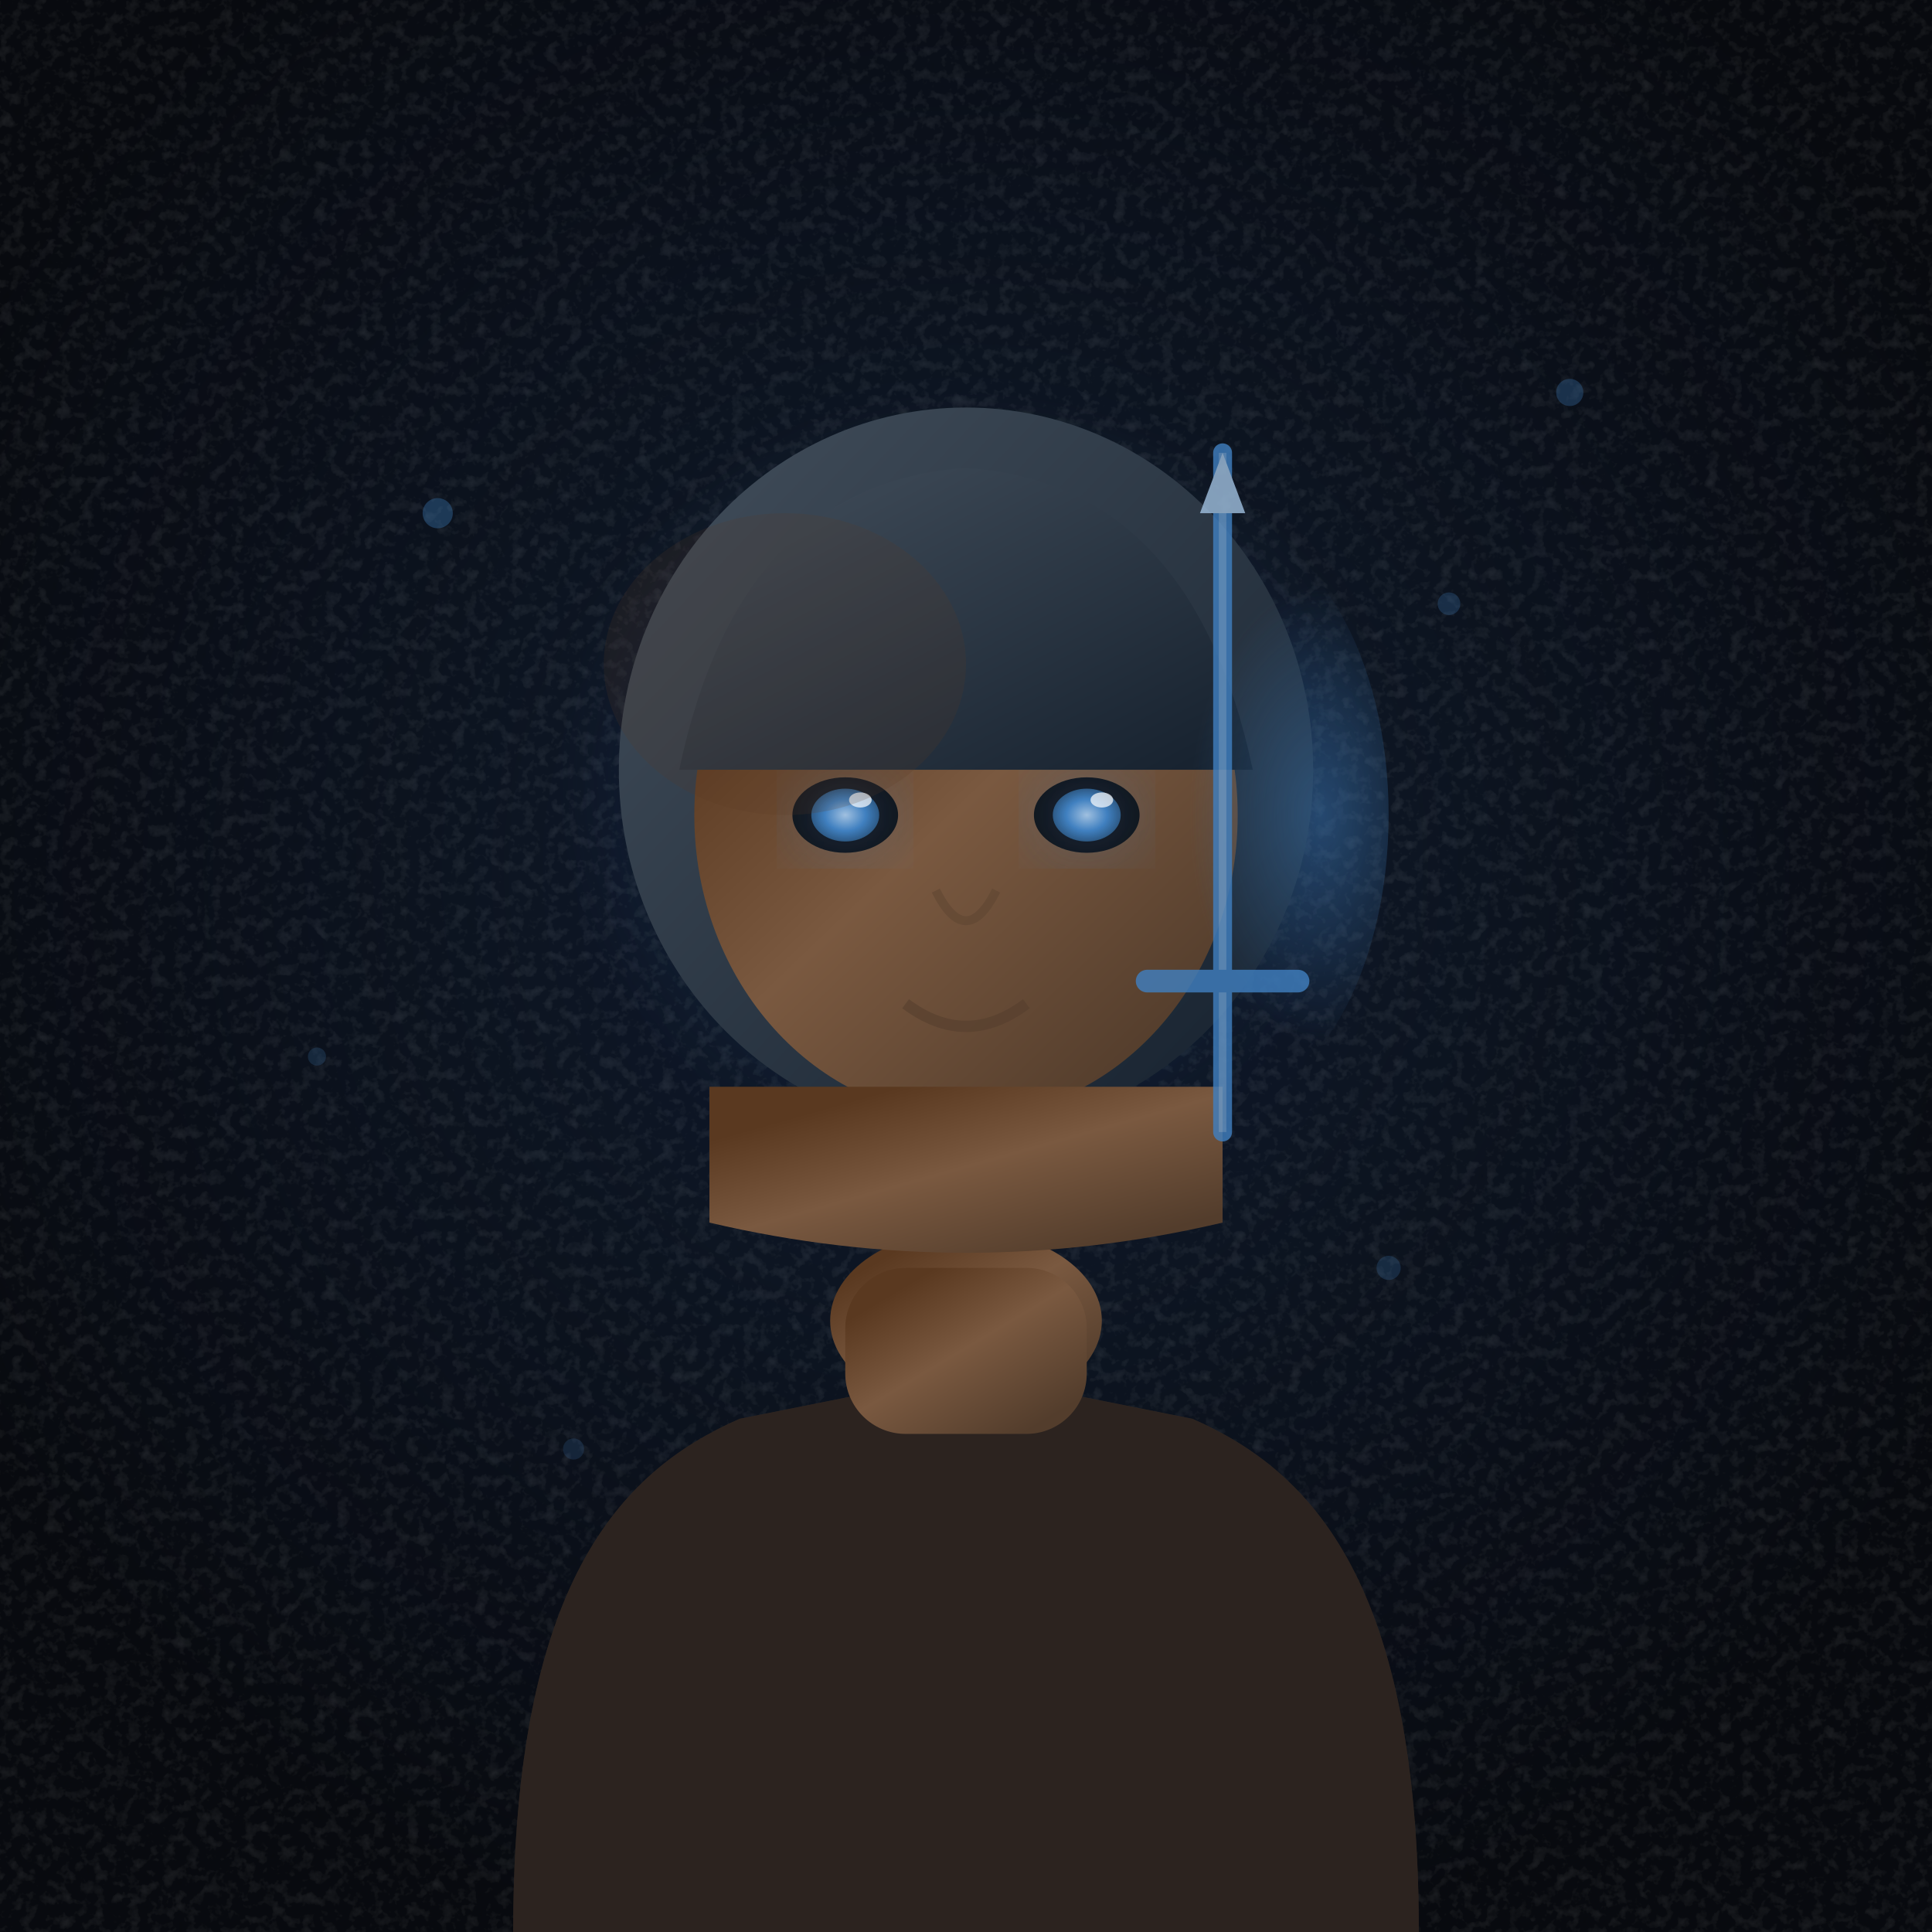
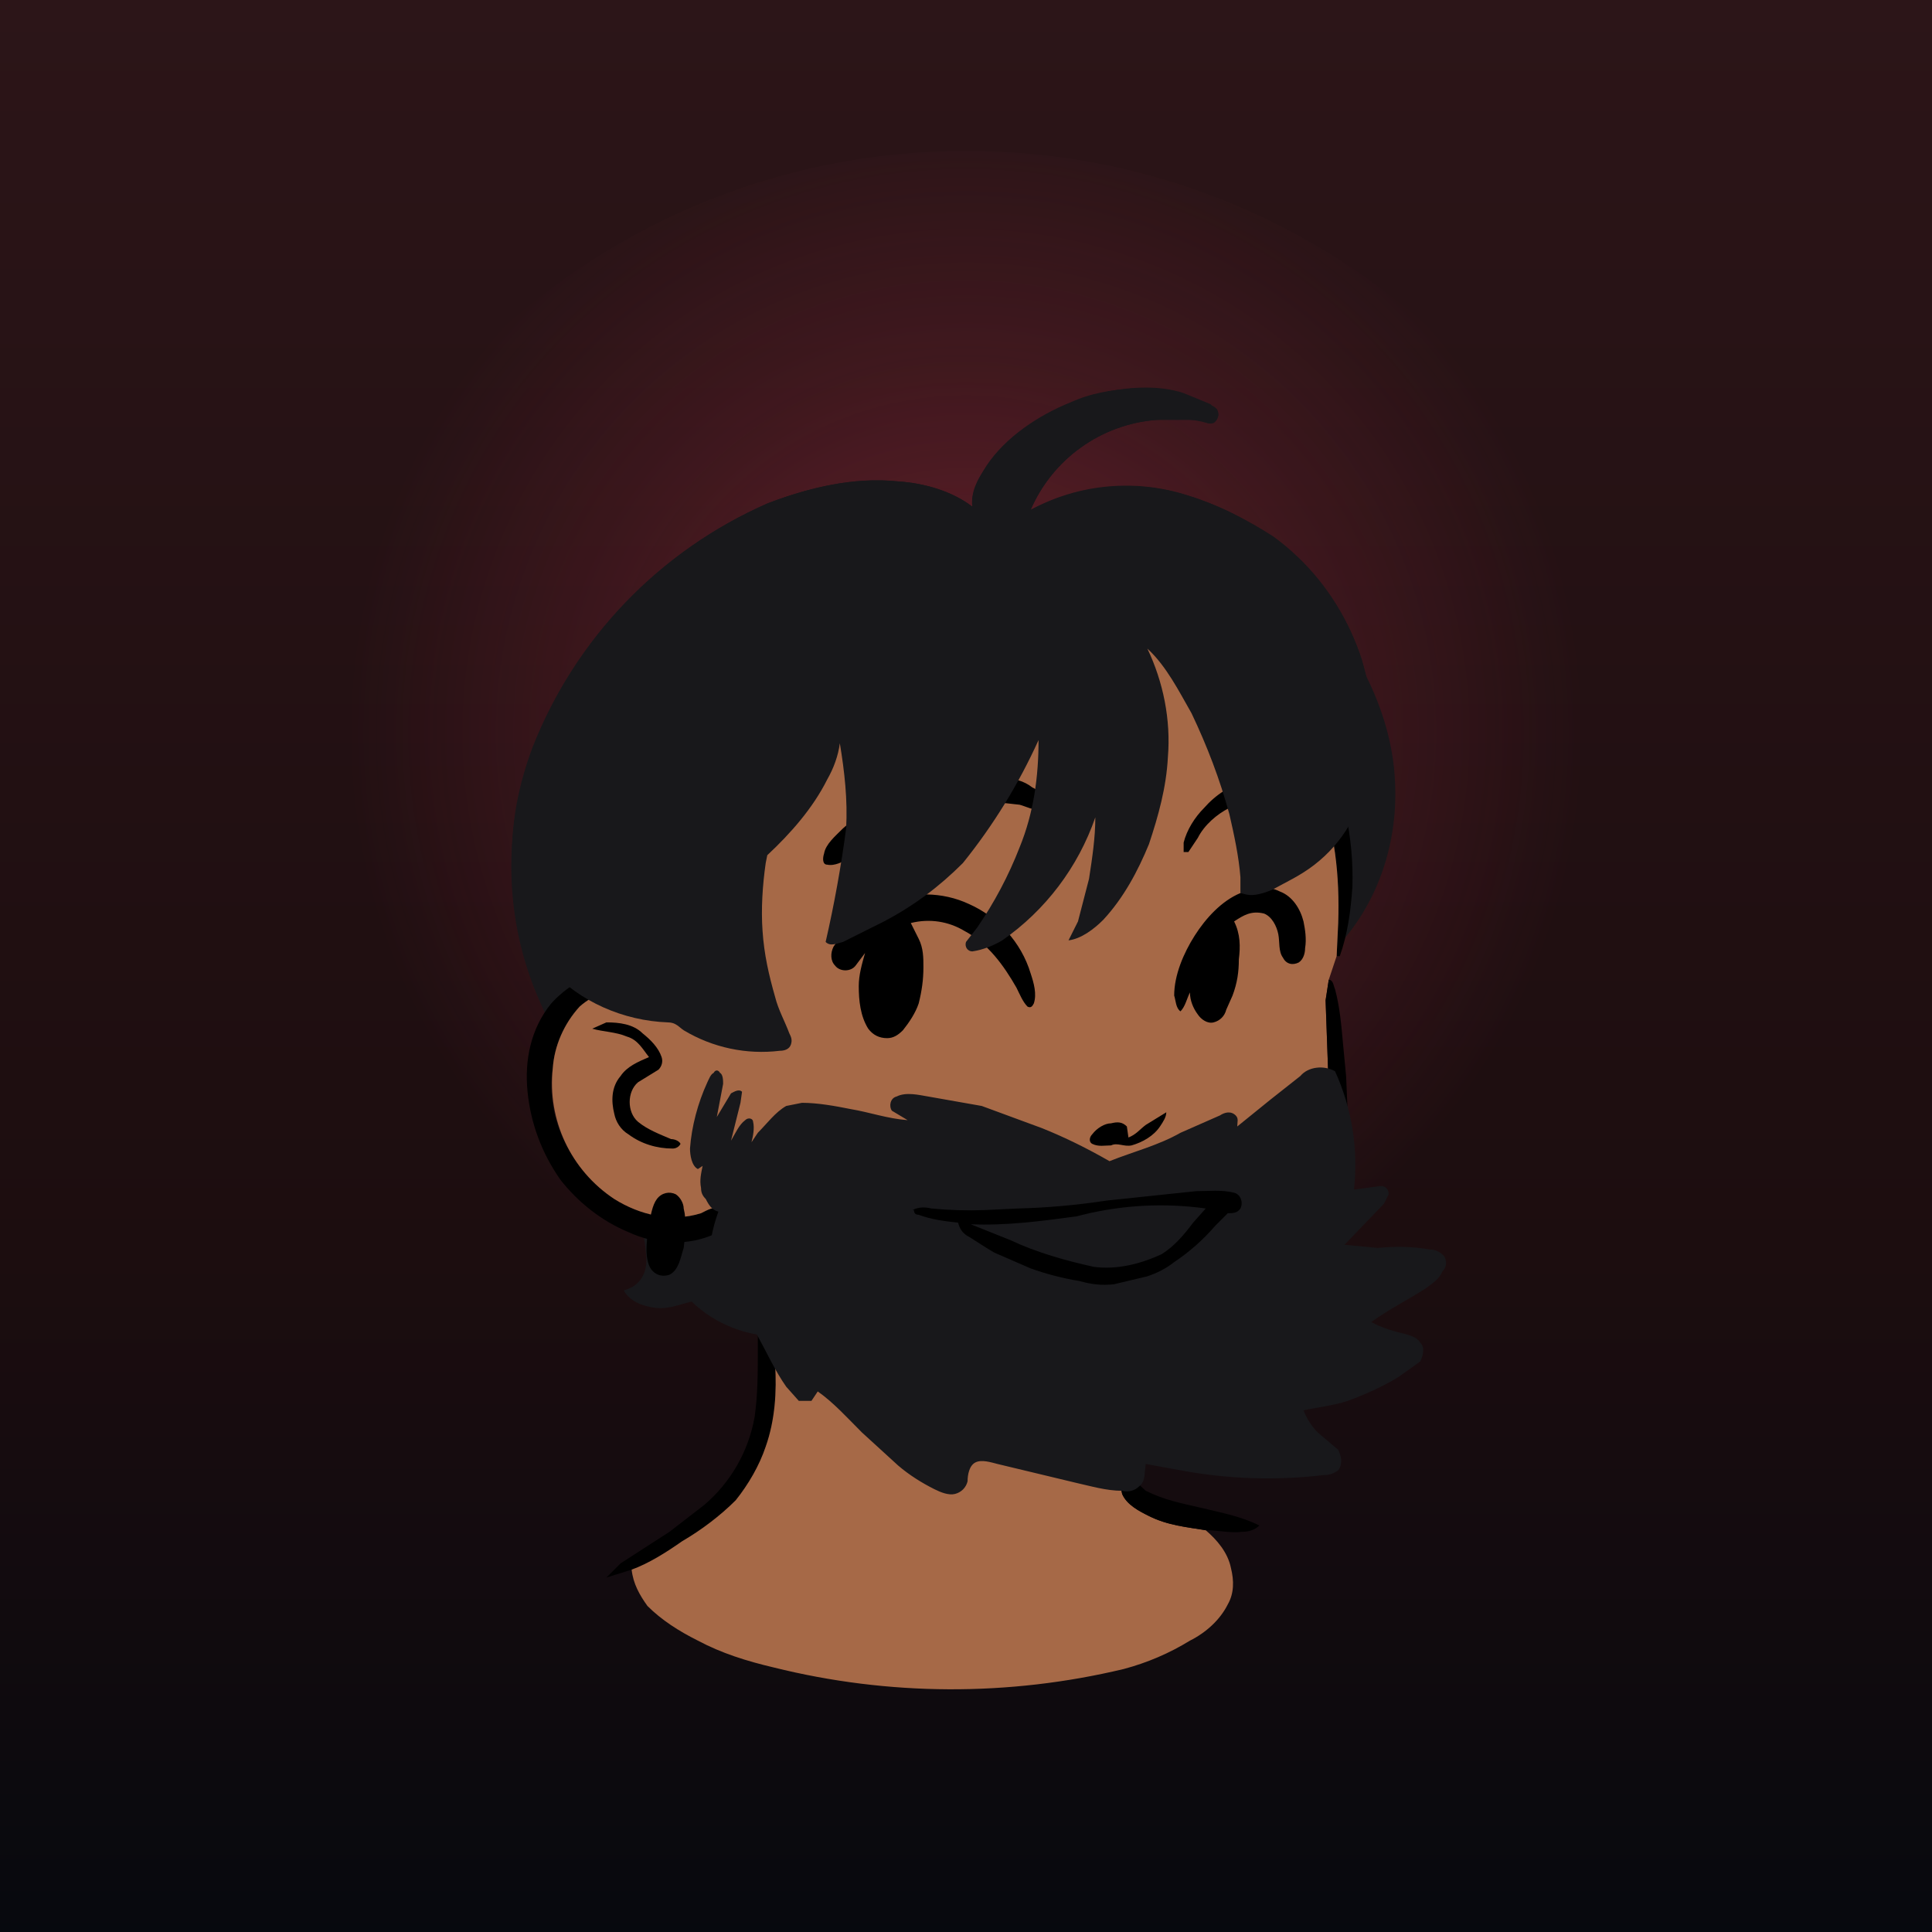
<svg xmlns="http://www.w3.org/2000/svg" viewBox="0 0 256 256" width="256" height="256">
  <defs>
-     <radialGradient id="bg-vanguard" cx="50%" cy="45%" r="58%">
-       <stop offset="0%" stop-color="rgb(15,28,48)" />
-       <stop offset="60%" stop-color="rgb(10,17,28)" />
+     <linearGradient id="bg-vanguard" x1="0%" y1="0%" x2="0%" y2="100%">
+       <stop offset="0%" stop-color="#2c1518" />
+       <stop offset="65%" stop-color="#1c0d0f" />
      <stop offset="100%" stop-color="#07090e" />
+     </linearGradient>
+     <radialGradient id="glow-vanguard" cx="50%" cy="42%" r="44%">
+       <stop offset="0%" stop-color="#f43f5e" stop-opacity="0.34" />
+       <stop offset="60%" stop-color="#f43f5e" stop-opacity="0.119" />
+       <stop offset="100%" stop-color="#f43f5e" stop-opacity="0" />
    </radialGradient>
-     <radialGradient id="ambi-vanguard" cx="50%" cy="44%" r="38%">
-       <stop offset="0%" stop-color="#4080c0" stop-opacity="0.28" />
-       <stop offset="100%" stop-color="#4080c0" stop-opacity="0" />
-     </radialGradient>
-     <linearGradient id="skin-vanguard" x1="20%" y1="15%" x2="85%" y2="90%">
-       <stop offset="0%" stop-color="#5a3920" />
-       <stop offset="45%" stop-color="#7a5940" />
-       <stop offset="100%" stop-color="rgb(83,61,44)" />
-     </linearGradient>
-     <linearGradient id="hair-vanguard" x1="0%" y1="0%" x2="100%" y2="100%">
-       <stop offset="0%" stop-color="rgb(67,79,92)" />
-       <stop offset="100%" stop-color="rgb(21,32,45)" />
-     </linearGradient>
-     <radialGradient id="rim-vanguard" cx="80%" cy="50%" r="40%">
-       <stop offset="0%" stop-color="#4080c0" stop-opacity="0.70" />
-       <stop offset="100%" stop-color="#4080c0" stop-opacity="0" />
-     </radialGradient>
-     <radialGradient id="eye-vanguard" cx="50%" cy="50%" r="50%">
-       <stop offset="0%" stop-color="rgb(160,192,224)" />
-       <stop offset="60%" stop-color="#4080c0" />
-       <stop offset="100%" stop-color="rgb(45,90,134)" />
-     </radialGradient>
-     <filter id="glow-vanguard" x="-50%" y="-50%" width="200%" height="200%">
-       <feGaussianBlur stdDeviation="6" result="blur" />
-       <feMerge>
-         <feMergeNode in="blur" />
-         <feMergeNode in="SourceGraphic" />
-       </feMerge>
-     </filter>
-     <filter id="soft-vanguard" x="-30%" y="-30%" width="160%" height="160%">
-       <feGaussianBlur stdDeviation="3" />
-     </filter>
-     <filter id="rim-blur-vanguard" x="-40%" y="-40%" width="180%" height="180%">
-       <feGaussianBlur stdDeviation="4" />
-     </filter>
-     <filter id="noise-vanguard">
-       <feTurbulence type="fractalNoise" baseFrequency="0.65" numOctaves="3" stitchTiles="stitch" result="noise" />
-       <feColorMatrix type="saturate" values="0" in="noise" result="grayNoise" />
-       <feBlend in="SourceGraphic" in2="grayNoise" mode="overlay" result="blended" />
-       <feComposite in="blended" in2="SourceGraphic" operator="in" />
-     </filter>
  </defs>
  <rect width="256" height="256" fill="url(#bg-vanguard)" />
-   <rect width="256" height="256" fill="rgb(9,14,23)" filter="url(#noise-vanguard)" opacity="0.12" />
-   <ellipse cx="128" cy="112" rx="72" ry="68" fill="url(#ambi-vanguard)" />
-   <path d="M68,256 C68,210 82,195 98,188 L128,182 L158,188 C174,195 188,210 188,256 Z" fill="rgb(67,49,35)" />
-   <path d="M68,256 C68,210 82,195 98,188 L128,182 L158,188 C174,195 188,210 188,256 Z" fill="rgb(10,15,25)" opacity="0.4" />
-   <ellipse cx="128" cy="175" rx="18" ry="12" fill="url(#skin-vanguard)" />
-   <rect x="112" y="168" width="32" height="22" rx="8" fill="url(#skin-vanguard)" />
-   <ellipse cx="128" cy="102" rx="46" ry="48" fill="url(#hair-vanguard)" />
-   <ellipse cx="128" cy="108" rx="36" ry="40" fill="url(#skin-vanguard)" />
-   <path d="M94,144 L94,162 Q128,170 162,162 L162,144" fill="url(#skin-vanguard)" />
-   <ellipse cx="128" cy="92" rx="28" ry="6" fill="rgb(100,73,52)" opacity="0.5" />
-   <ellipse cx="112" cy="108" rx="7" ry="5" fill="#0a0c10" />
-   <ellipse cx="144" cy="108" rx="7" ry="5" fill="#0a0c10" />
-   <ellipse cx="112" cy="108" rx="4.5" ry="3.5" fill="url(#eye-vanguard)" filter="url(#glow-vanguard)" />
-   <ellipse cx="144" cy="108" rx="4.5" ry="3.5" fill="url(#eye-vanguard)" filter="url(#glow-vanguard)" />
-   <ellipse cx="114" cy="106" rx="1.5" ry="1" fill="white" opacity="0.7" />
-   <ellipse cx="146" cy="106" rx="1.5" ry="1" fill="white" opacity="0.7" />
-   <path d="M124,118 Q128,126 132,118" stroke="rgb(92,67,48)" stroke-width="1.2" fill="none" opacity="0.5" />
-   <path d="M120,133 Q128,139 136,133" stroke="rgb(85,62,45)" stroke-width="1.5" fill="none" opacity="0.6" />
-   <path d="M90,102 Q98,64 128,62 Q158,64 166,102" fill="url(#hair-vanguard)" />
-   <ellipse cx="162" cy="108" rx="22" ry="38" fill="url(#rim-vanguard)" opacity="0.65" />
-   <ellipse cx="104" cy="88" rx="24" ry="20" fill="#5a3920" opacity="0.18" />
-   <g transform="translate(152,60)" opacity="0.8">
-     <line x1="10" y1="0" x2="10" y2="90" stroke="#4080c0" stroke-width="2.5" stroke-linecap="round" />
-     <line x1="10" y1="0" x2="10" y2="90" stroke="rgb(140,179,217)" stroke-width="1" opacity="0.5" />
-     <line x1="0" y1="70" x2="20" y2="70" stroke="#4080c0" stroke-width="3" stroke-linecap="round" />
-     <polygon points="10,0 7,8 13,8" fill="rgb(160,192,224)" />
-   </g>
-   <circle cx="58" cy="68" r="2" fill="#4080c0" opacity="0.35" />
-   <circle cx="192" cy="80" r="1.5" fill="#4080c0" opacity="0.25" />
-   <circle cx="42" cy="140" r="1.2" fill="#4080c0" opacity="0.2" />
-   <circle cx="208" cy="52" r="1.8" fill="#4080c0" opacity="0.3" />
-   <circle cx="76" cy="192" r="1.4" fill="#4080c0" opacity="0.18" />
-   <circle cx="184" cy="168" r="1.6" fill="#4080c0" opacity="0.22" />
+   <circle cx="128" cy="112" r="92" fill="url(#glow-vanguard)" />
+   <svg x="0" y="0" width="256" height="256" viewBox="0 0 980 980">
+     <mask id="viewboxMask">
+       <rect width="980" height="980" rx="0" ry="0" x="0" y="0" fill="#fff" />
+     </mask>
+     <g mask="url(#viewboxMask)">
+       <g transform="translate(0 29.4)">
+         <g transform="translate(98 98) scale(0.8)">
+           <g transform="translate(10 -60)">
+             <path d="M586 147c15-1 29 1 42 8 4 2 8 2 11 5 2 3 1 7-2 9-3 1-6-1-9-2h-28a95 95 0 0 0-79 57c15-7 30-13 47-14 14-2 28-1 42 2 29 7 56 21 78 41 20 18 35 41 43 66l3 11c10 20 17 43 18 66 2 36-9 73-33 101-11 13-23 23-38 32l4 44 1 17a143 143 0 0 1-111 128c-17 4-35 6-52 5h-33c-23 1-47 7-69 15l-24 7c-11 3-23 1-34 3a79 79 0 0 1-57-22c-8 2-15 5-23 4s-16-4-20-11c3-1 6-2 9-5 5-5 6-12 5-19-1-16-7-29-14-43l-17-36-14-30-23-52a211 211 0 0 1-3-160 282 282 0 0 1 148-154c26-10 55-17 83-14 16 1 34 6 47 16-1-9 4-18 9-26 12-18 33-32 53-40 13-6 26-8 40-9Z" fill="#18181b" />
+             <path d="M528 244c41 6 80 22 113 47 28 21 50 49 65 81 13 28 20 60 19 91-1 15-3 30-8 44h-2l1-21c1-30-2-59-13-87-10-30-28-57-50-79-42-40-98-62-156-63a243 243 0 0 0-196 94 207 207 0 0 0-40 139l2 25c8 0 19 0 25 7l-3 3-17 1c-12 1-24 5-33 13a64 64 0 0 0-17 39c-5 32 12 65 39 83 16 10 36 15 55 9 4-2 9-5 14-3 3 1 4 4 5 7a251 251 0 0 0 90 100c8 7 18 13 28 18 18 8 38 14 57 19l32 8c5 1 9 1 13 3l-4 1c-25 2-48-3-72-10-12-3-23-7-34-12a306 306 0 0 1-84-63l2 28c1 17 0 35-6 52-4 12-11 24-19 34-10 10-22 19-34 26-10 7-21 14-32 18l-16 5 9-9 31-20 22-17a95 95 0 0 0 32-56c2-14 2-28 2-43v-27c-10-14-22-29-27-46-17 8-38 7-55-1-17-7-32-19-43-33-12-17-19-36-21-56s2-40 15-56c9-10 22-18 35-21-4-14-6-29-6-44a234 234 0 0 1 83-173 249 249 0 0 1 199-55Z" fill="#000" />
+             <path d="M653 320c22 22 40 49 50 79 11 28 14 57 13 87l-1 21-5 15-2 13 2 56c0 21 1 42-1 63l-3 47c-2 16-7 31-14 45-11 18-26 33-44 44-13 8-27 12-41 16l-38 11-17 3c0 1 1 2 3 2 8 5 17 5 26 4-3 7-4 14-2 22 3 7 11 11 17 14 12 6 24 7 36 9 7 6 14 14 16 24 2 8 2 16-2 23-5 10-14 18-24 23-13 8-27 14-42 18a468 468 0 0 1-222-1c-17-4-33-9-48-17-12-6-23-13-32-22-5-7-9-14-10-23 11-4 22-11 32-18 12-7 24-16 34-26 8-10 15-22 19-34 6-17 7-35 6-52l-2-28 22 23c19 15 40 30 62 40 11 5 22 9 34 12 24 7 47 12 72 10l4-1c-4-2-8-2-13-3l-32-8c-19-5-39-11-57-19l-29-17c-11-9-23-17-33-27a251 251 0 0 1-56-74c-1-3-2-6-5-7-5-2-10 1-14 3-19 6-39 1-55-9a88 88 0 0 1-39-83c1-14 7-28 17-39 9-8 21-12 33-13l17-1 3-3c-6-7-17-7-25-7l-2-25a207 207 0 0 1 40-139 243 243 0 0 1 196-94c58 1 114 23 156 63Z" fill="#a66947" />
+             <path d="M710 522c3 0 3 4 4 6 3 11 4 23 5 34l2 21c1 22 2 43 1 65-1 21-1 44-5 65a136 136 0 0 1-80 99c-15 7-31 11-48 13v15c1 3 3 4 5 6 12 6 23 8 36 11 12 3 24 5 36 11-3 3-7 4-11 4-7 1-15-1-23-1-12-2-24-3-36-9-6-3-14-7-17-14-2-8-1-15 2-22-9 1-18 1-26-4-2 0-3-1-3-2l17-3 38-11c14-4 28-8 41-16 18-11 33-26 44-44 7-14 12-29 14-45l3-47c2-21 1-42 1-63l-2-56 2-13ZM252 549c8 0 17 1 23 7 5 4 10 9 12 15 1 3 0 6-2 8l-13 8c-7 6-7 19 0 25 6 5 14 8 21 11 2 0 5 1 6 3-1 2-3 3-5 3-10 0-20-3-28-9-5-3-8-8-9-13-2-8-2-17 4-24 4-6 11-9 18-12-4-5-7-11-14-13-7-3-15-3-22-5l9-4Z" fill="#000" />
+             <path d="M679 466c8 3 13 11 15 19 1 5 2 11 1 17 0 3-1 7-4 9-4 2-8 1-10-3-3-4-2-10-3-15s-4-11-9-13c-8-2-13 1-19 5 4 8 4 16 3 24 0 8-1 15-4 23l-4 9c-1 4-4 7-8 8s-8-2-10-5c-3-4-5-9-5-14-2 4-3 9-6 12-3-2-3-7-4-10 0-13 6-27 13-38s17-22 29-27c8-4 17-5 25-1ZM482 474c18 8 33 24 39 44 2 6 4 13 2 19-1 2-2 3-4 2-3-3-5-8-7-12-8-14-18-28-33-36-10-6-22-8-34-5l5 10c3 6 3 12 3 18 0 8-1 15-3 23-2 6-6 12-10 17-3 3-6 5-10 5-5 0-9-2-12-6-5-8-6-18-6-27 0-7 2-14 4-21l-6 8c-3 4-10 4-13 0-3-3-3-8-1-12 8-12 19-22 32-28 17-7 37-7 54 1Z" fill="#000000" />
+             <path d="M503 394c7 0 14 2 19 6 4 2 7 4 8 8 1 2 0 5-2 6-5 1-10-2-14-3l-9-1c-13-1-26 1-39 4a169 169 0 0 0-60 31c-4 2-9 5-14 4-3 0-3-4-2-7 1-6 7-11 12-16 10-9 23-15 35-20 20-9 44-14 66-12ZM659 396c7-2 14-1 20 3 4 3 8 6 9 11 1 3 1 6-2 7s-7 1-10-1c-5-3-9-6-15-6-5 0-10 1-14 3-8 4-16 11-20 19l-6 9h-3v-6c2-8 7-16 13-22 7-8 17-15 28-17Z" fill="#000000" />
+             <path d="M296 658c3 2 5 6 5 9 2 8 1 17 0 25-2 6-3 14-9 17-6 2-11-1-13-6-3-8-1-18 0-26 1-5 2-12 5-16s8-5 12-3Z" fill="#000000" />
+             <path d="M607 606c0 3-2 6-4 9-4 6-11 10-18 12-5 1-9-2-13 0-4 0-8 1-12-1-2-1-2-4 0-6 3-4 8-7 12-7 4-1 7-1 10 2l1 7c5-2 7-5 11-8l13-8Z" fill="#000000" />
+             <path d="M714 580a143 143 0 0 1 12 75l15-2c4-1 7 1 7 5l-3 6-25 26 21 2c11-1 22-1 33 1 3 0 6 1 9 4 2 3 2 7-1 10-2 5-7 8-11 11-11 7-23 13-34 21 7 4 15 6 23 8 3 1 6 2 8 5 3 3 2 8 0 12l-14 10c-10 6-21 11-32 15-9 3-19 4-28 6 2 5 5 10 9 14l13 11c2 4 3 9 0 13-3 2-5 3-9 3a300 300 0 0 1-91-3l-22-4c-1 5 0 11-4 14-3 3-7 4-11 3-10 0-20-3-29-5l-50-12c-4-1-10-3-14-1s-5 8-5 12c-1 4-4 7-8 8s-9-1-13-3c-8-4-16-9-23-15l-23-21c-9-9-18-19-28-26l-4 6h-8l-8-9c-7-10-12-21-18-32-5-8-8-18-11-27l-4-7-10-1c-4-2-6-7-6-11 0-11 2-22 6-33-4-1-6-4-8-8-2-2-3-4-3-7-1-5 0-9 1-14l-3 2c-4-2-5-9-5-13 1-14 5-29 11-42 1-2 2-5 4-6 1-2 3-2 4 0 2 1 2 5 2 7l-4 21 9-15c2-1 5-3 7-1l-1 7-6 24c3-5 5-10 9-13 2-2 5-1 5 1 1 4 0 9-1 13l4-6c6-6 11-13 18-17l10-2c10 0 21 2 31 4 12 2 23 6 36 7l-10-6c-2-3-1-8 3-9 6-3 14-1 20 0l34 6 38 14c15 6 29 13 43 21 15-6 31-10 45-18l25-11c3-2 7-3 10 0 2 2 1 4 1 7l21-17 19-15c5-6 15-7 22-3Z" fill="#18181b" />
+             <path fill-rule="evenodd" clip-rule="evenodd" d="M654 667c2-4 0-9-4-10-8-2-16-1-24-1l-57 6a445 445 0 0 1-56 5l-21 1a255 255 0 0 1-34-1c-4-1-8-1-12 1h1c0 2 1 3 3 3 8 3 16 4 25 5 1 4 3 7 7 9l11 7a503 503 0 0 1 5 3l23 10a175 175 0 0 0 31 8c7 2 14 3 22 2l21-5c6-2 12-5 17-9a129 129 0 0 0 26-23l8-8c3 0 6 0 8-3Zm-30 9 8-9a207 207 0 0 0-78 4l-4 1c-22 3-45 6-67 5l5 2 20 8c17 8 35 13 53 17 15 2 30-2 43-8 8-5 14-12 20-20Z" fill="#000000" />
+             <path d="m618 150 17 7c2 2 5 4 5 7-1 3-4 6-7 5-10-3-21-3-32-2a95 95 0 0 0-80 57 127 127 0 0 1 100-9c19 6 37 15 54 26a153 153 0 0 1 62 138c-2 16-6 31-14 45-6 10-13 18-22 25s-18 11-27 16c-5 2-11 4-16 3l-4-1v-10c-1-13-4-27-7-40-6-22-14-43-24-64-8-14-16-30-28-41 10 21 15 45 13 69-1 19-6 37-12 55-7 17-16 34-29 48-6 6-14 12-22 13l6-12 7-27c2-13 4-26 4-39a158 158 0 0 1-59 78c-5 3-12 6-19 7-3 0-5-3-4-6l7-9c11-16 20-33 27-51 9-22 12-45 12-68a362 362 0 0 1-48 78c-15 15-31 27-50 37l-26 13c-4 1-8 3-11 0a783 783 0 0 0 13-72c1-18-1-36-4-54-1 8-4 16-8 23-9 18-23 34-38 48l-1 5c-2 14-3 29-2 43 1 15 4 28 8 42 2 8 6 15 9 23 1 2 2 4 1 7s-4 4-7 4a96 96 0 0 1-61-13c-3-2-5-5-10-5-28-1-56-13-75-34-13-16-20-36-23-56-3-29 2-57 12-84a281 281 0 0 1 149-155c26-10 55-17 83-14 16 1 34 6 47 16-1-9 3-17 8-24a128 128 0 0 1 78-49c15-3 33-4 48 1Z" fill="#18181b" />
+           </g>
+           <g transform="translate(10 -60)" />
+         </g>
+       </g>
+     </g>
+   </svg>
</svg>
